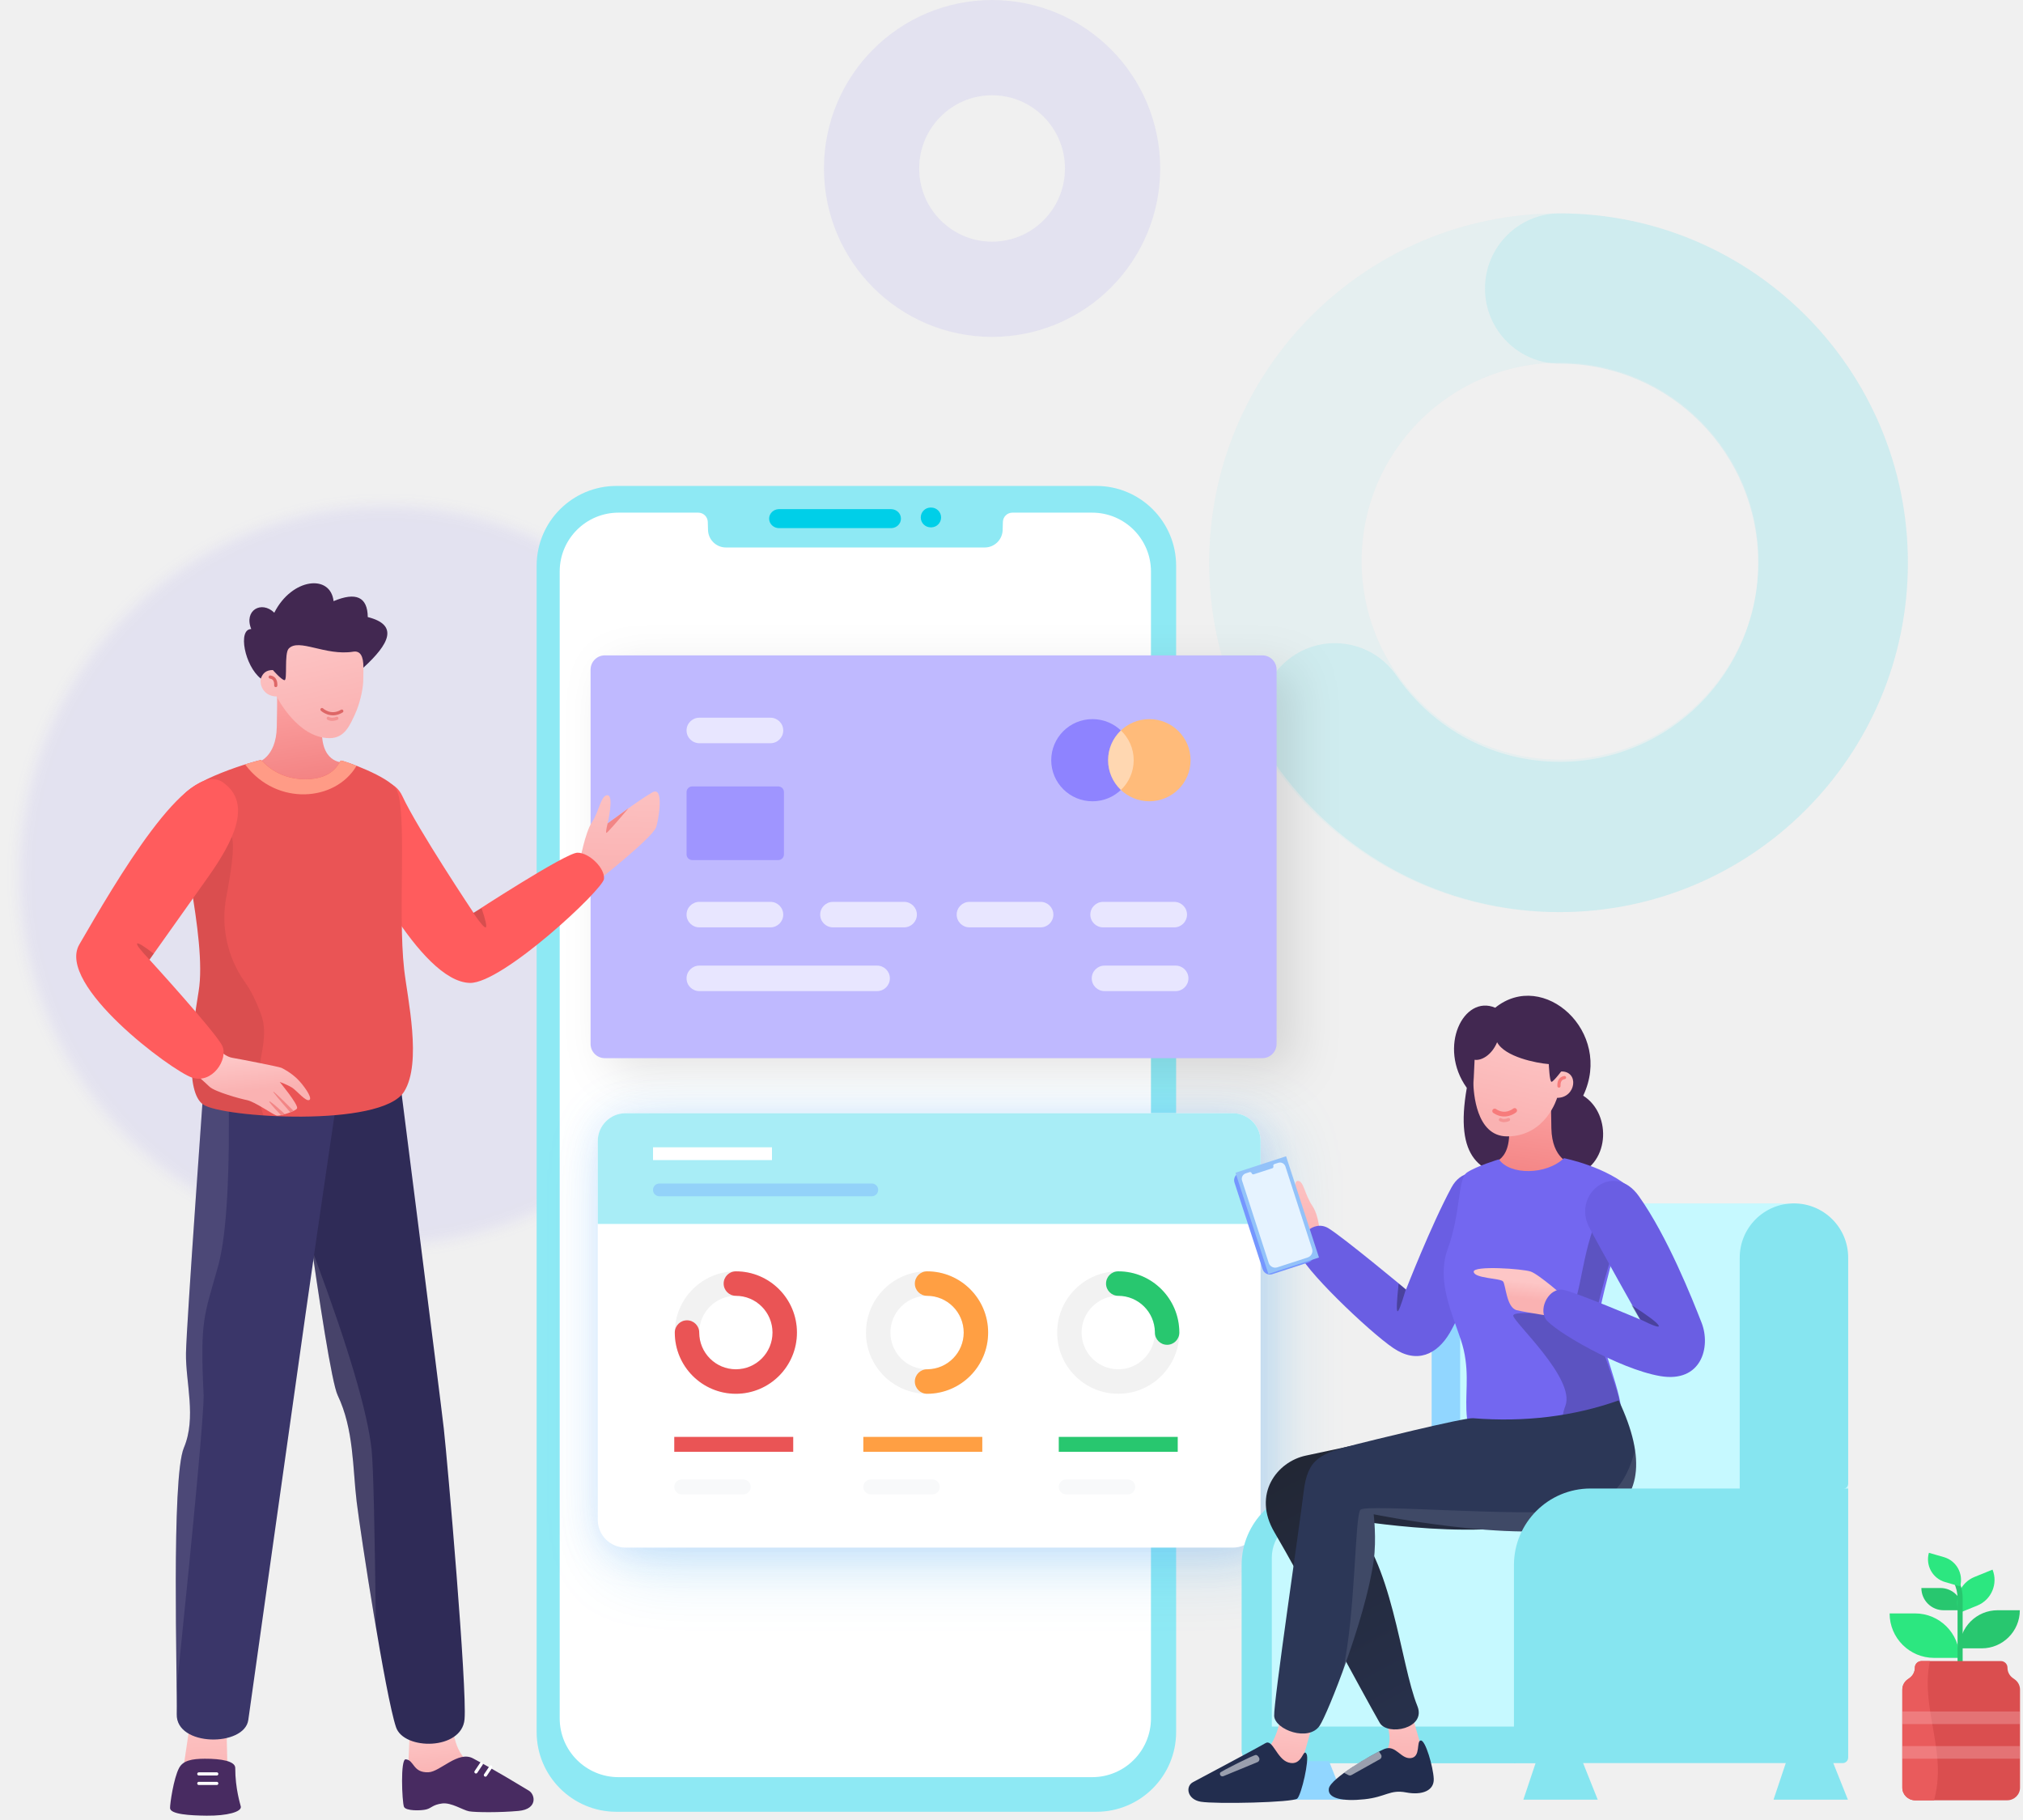
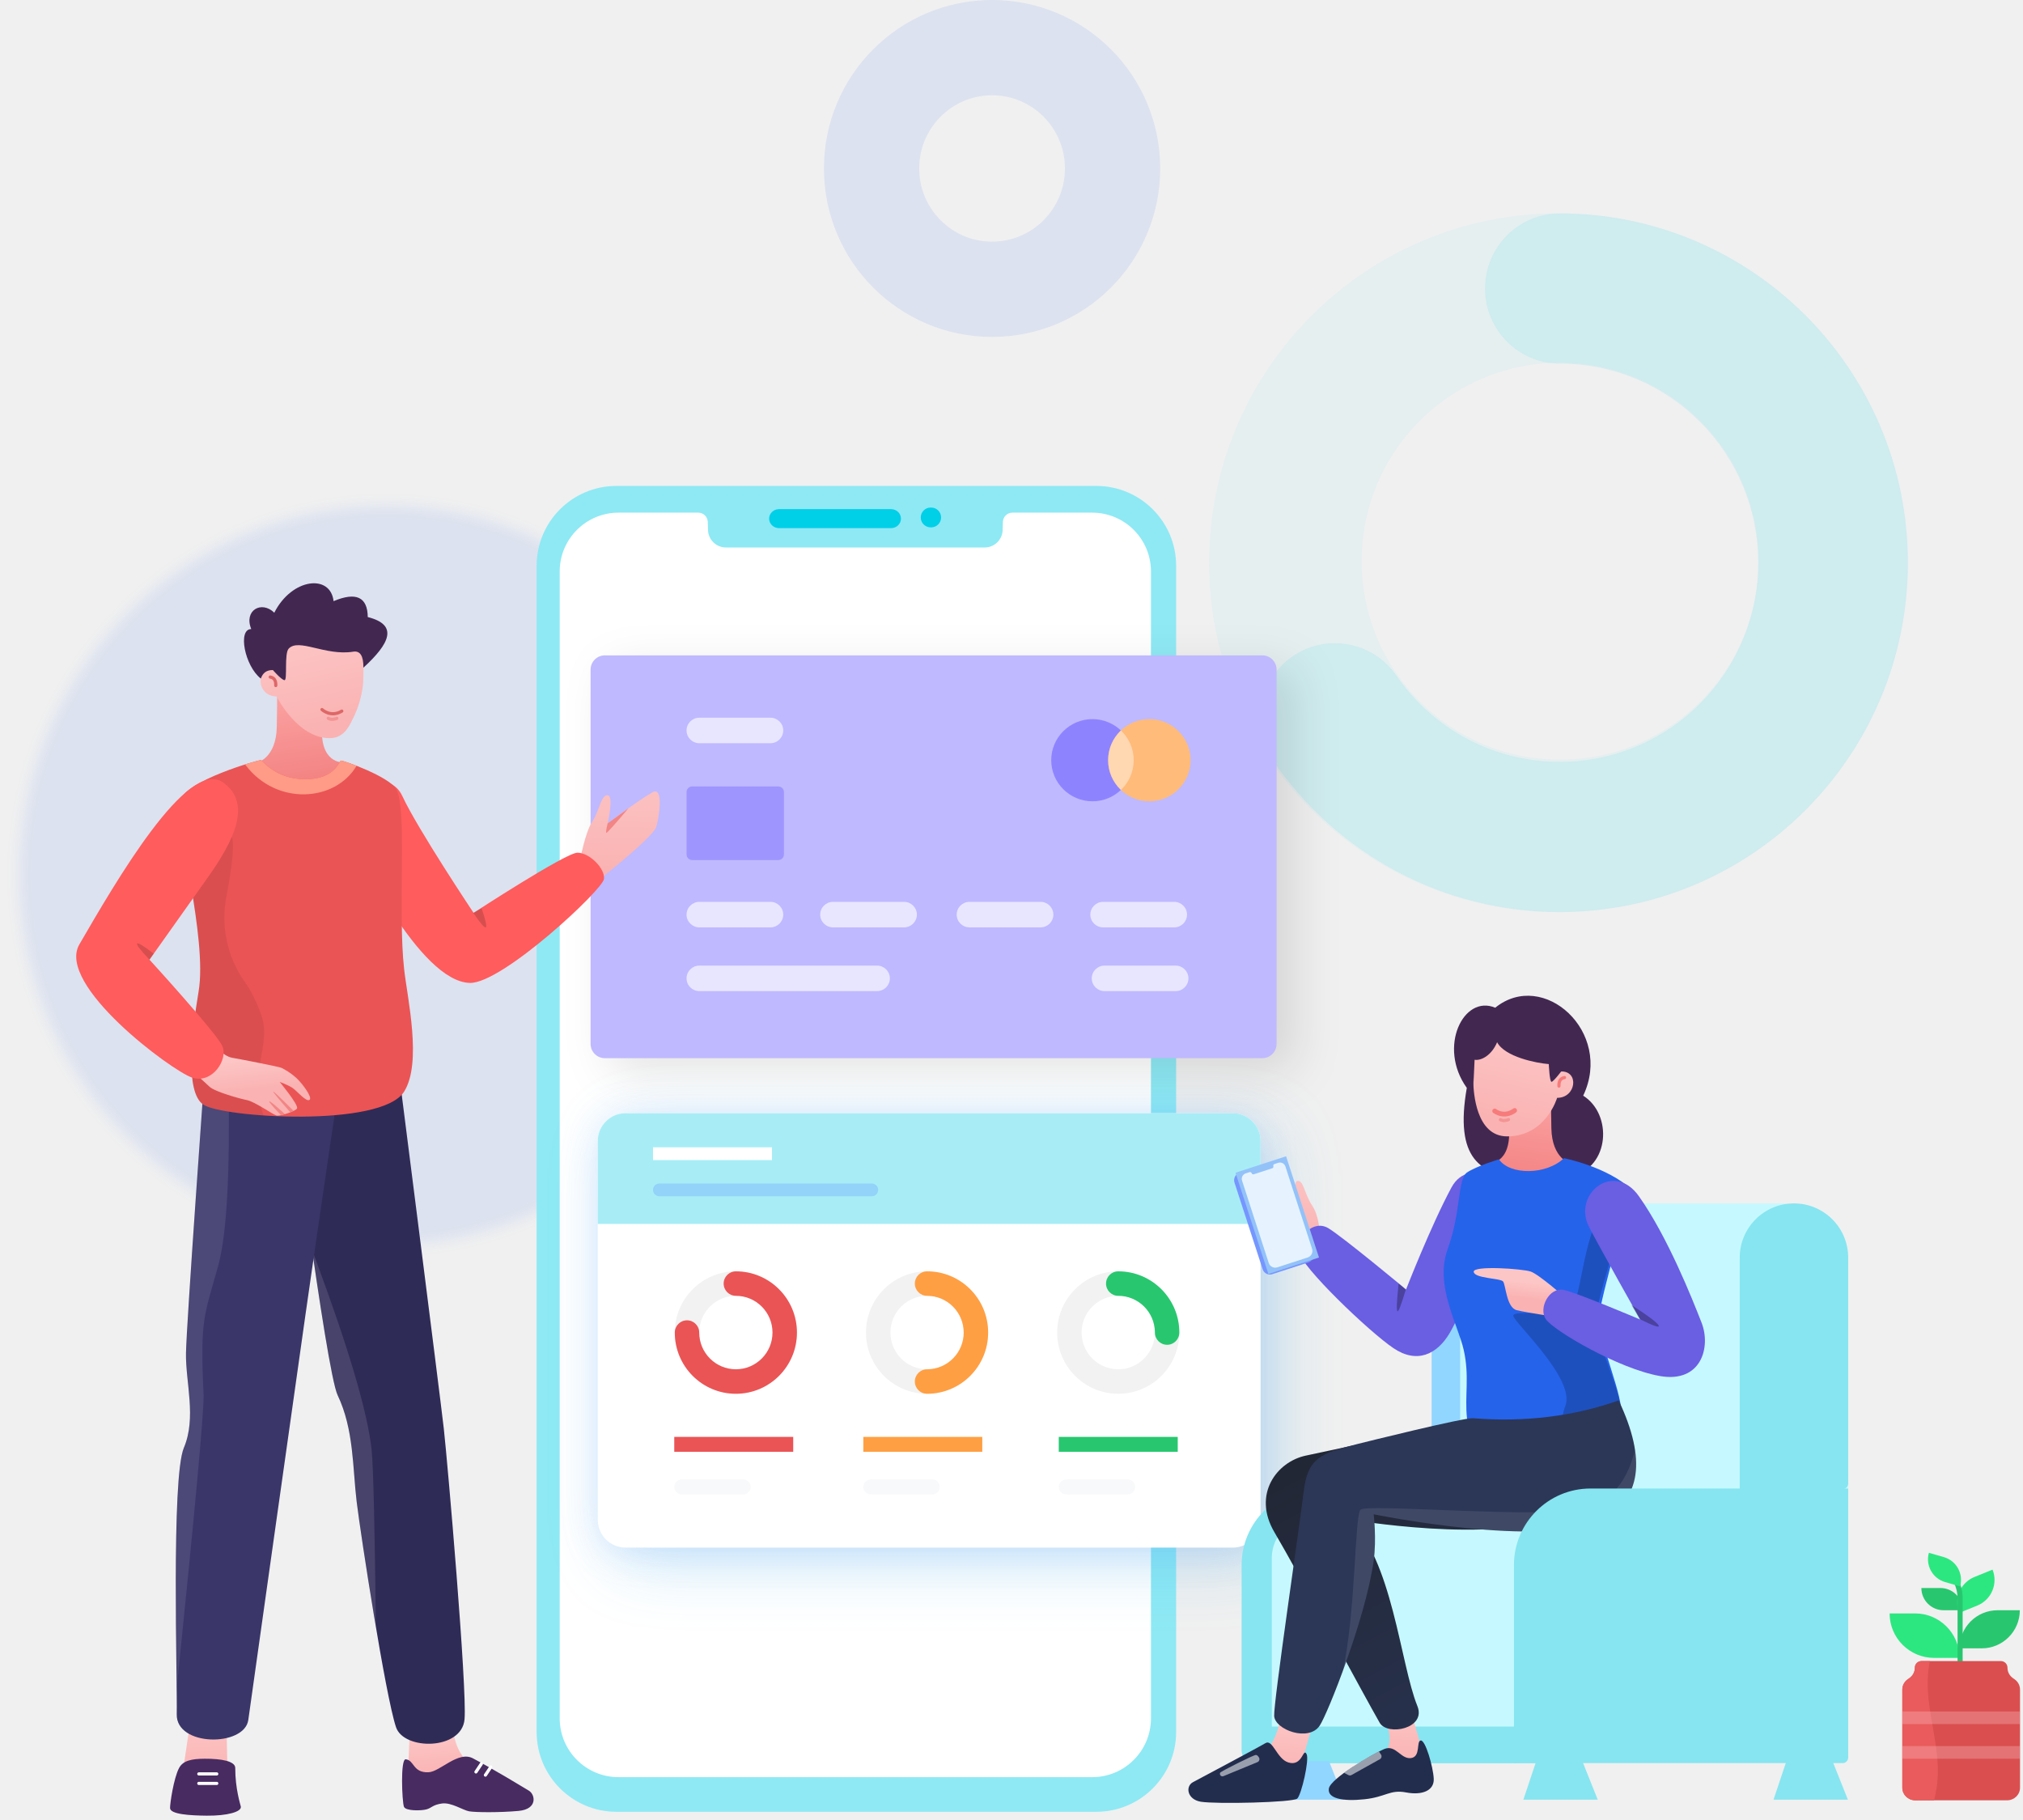
<svg xmlns="http://www.w3.org/2000/svg" xmlns:xlink="http://www.w3.org/1999/xlink" width="637px" height="573px" viewBox="0 0 637 573" version="1.1">
  <defs>
    <filter x="-2.6%" y="-2.6%" width="105.2%" height="105.2%" filterUnits="objectBoundingBox" id="filter-1">
      <feGaussianBlur stdDeviation="2" in="SourceGraphic" />
    </filter>
    <path d="M18.522,0 L43.63,0 C45.253,-7.42242666e-16 46.582,1.291 46.629,2.913 L46.703,5.483 C46.792,8.537 49.293,10.967 52.348,10.967 L133.831,10.967 C136.886,10.967 139.387,8.537 139.476,5.483 L139.55,2.913 C139.597,1.291 140.926,7.42242666e-16 142.549,0 L167.657,0 C177.886,-1.64974968e-14 186.179,8.293 186.179,18.522 L186.179,379.621 C186.179,389.85 177.886,398.143 167.657,398.143 L18.522,398.143 C8.293,398.143 4.01575893e-14,389.85 0,379.621 L0,18.522 C-1.25274242e-15,8.293 8.293,-1.67360005e-15 18.522,0 Z" id="path-2" />
    <path d="M8.757,0 L199.945,0 C204.781,-8.88398904e-16 208.702,3.921 208.702,8.757 L208.702,128.011 C208.702,132.847 204.781,136.768 199.945,136.768 L8.757,136.768 C3.921,136.768 4.14497961e-15,132.847 0,128.011 L0,8.757 C-5.92265936e-16,3.921 3.921,-2.66431478e-15 8.757,0 Z" id="path-4" />
    <filter x="-13.2%" y="-20.1%" width="131.1%" height="147.5%" filterUnits="objectBoundingBox" id="filter-6">
      <feOffset dx="5" dy="5" in="SourceAlpha" result="shadowOffsetOuter1" />
      <feGaussianBlur stdDeviation="10" in="shadowOffsetOuter1" result="shadowBlurOuter1" />
      <feColorMatrix values="0 0 0 0 0.076   0 0 0 0 0.583   0 0 0 0 0.879  0 0 0 0.229 0" type="matrix" in="shadowBlurOuter1" result="shadowMatrixOuter1" />
      <feOffset dx="0" dy="1" in="SourceAlpha" result="shadowOffsetOuter2" />
      <feGaussianBlur stdDeviation="5.5" in="shadowOffsetOuter2" result="shadowBlurOuter2" />
      <feColorMatrix values="0 0 0 0 0.504   0 0 0 0 0.7   0 0 0 0 1  0 0 0 0.234 0" type="matrix" in="shadowBlurOuter2" result="shadowMatrixOuter2" />
      <feMerge>
        <feMergeNode in="shadowMatrixOuter1" />
        <feMergeNode in="shadowMatrixOuter2" />
      </feMerge>
    </filter>
    <path d="M4.477,0 L211.527,0 C214,0 216.004,2.01 216.004,4.489 L216.004,122.332 C216.004,124.811 214,126.821 211.527,126.821 L4.477,126.821 C2.004,126.821 0,124.811 0,122.332 L0,4.489 C0,2.01 2.004,0 4.477,0 Z" id="path-7" />
    <filter x="-8.3%" y="-15.8%" width="122.2%" height="137.8%" filterUnits="objectBoundingBox" id="filter-8">
      <feOffset dx="6" dy="4" in="SourceAlpha" result="shadowOffsetOuter1" />
      <feGaussianBlur stdDeviation="7" in="shadowOffsetOuter1" result="shadowBlurOuter1" />
      <feColorMatrix values="0 0 0 0 0.019   0 0 0 0 0.019   0 0 0 0 0.019  0 0 0 0.11 0" type="matrix" in="shadowBlurOuter1" />
    </filter>
    <linearGradient x1="42.314%" y1="12.634%" x2="50%" y2="69.619%" id="linearGradient-9">
      <stop stop-color="#FDC6C6" offset="0%" />
      <stop stop-color="#FAB2B2" offset="100%" />
    </linearGradient>
    <linearGradient x1="46.204%" y1="-28.186%" x2="50%" y2="91.05%" id="linearGradient-10">
      <stop stop-color="#FDC6C6" offset="0%" />
      <stop stop-color="#FAB2B2" offset="100%" />
    </linearGradient>
    <linearGradient x1="44.814%" y1="-28.186%" x2="62.814%" y2="121.547%" id="linearGradient-11">
      <stop stop-color="#FFAFAF" offset="0%" />
      <stop stop-color="#F07777" offset="100%" />
    </linearGradient>
    <linearGradient x1="31.713%" y1="-6.917%" x2="55.144%" y2="91.235%" id="linearGradient-12">
      <stop stop-color="#FDC6C6" offset="0%" />
      <stop stop-color="#FAB2B2" offset="100%" />
    </linearGradient>
    <linearGradient x1="45.013%" y1="-28.186%" x2="50%" y2="91.05%" id="linearGradient-13">
      <stop stop-color="#FDC6C6" offset="0%" />
      <stop stop-color="#FAB2B2" offset="100%" />
    </linearGradient>
    <linearGradient x1="42.314%" y1="21.163%" x2="50%" y2="65.141%" id="linearGradient-14">
      <stop stop-color="#FDC6C6" offset="0%" />
      <stop stop-color="#FAB2B2" offset="100%" />
    </linearGradient>
    <linearGradient x1="45.136%" y1="-28.186%" x2="62.018%" y2="121.547%" id="linearGradient-15">
      <stop stop-color="#FFAFAF" offset="0%" />
      <stop stop-color="#F07777" offset="100%" />
    </linearGradient>
    <linearGradient x1="31.713%" y1="-6.206%" x2="55.144%" y2="90.72%" id="linearGradient-16">
      <stop stop-color="#FDC6C6" offset="0%" />
      <stop stop-color="#FAB2B2" offset="100%" />
    </linearGradient>
    <linearGradient x1="42.314%" y1="-3.86%" x2="50%" y2="78.278%" id="linearGradient-17">
      <stop stop-color="#FDC6C6" offset="0%" />
      <stop stop-color="#FAB2B2" offset="100%" />
    </linearGradient>
    <linearGradient x1="28.503%" y1="98.643%" x2="77.061%" y2="9.204%" id="linearGradient-18">
      <stop stop-color="#28324F" offset="0%" />
      <stop stop-color="#222735" offset="100%" />
    </linearGradient>
    <linearGradient x1="44.359%" y1="-28.186%" x2="50%" y2="91.05%" id="linearGradient-19">
      <stop stop-color="#FDC6C6" offset="0%" />
      <stop stop-color="#FAB2B2" offset="100%" />
    </linearGradient>
    <linearGradient x1="42.314%" y1="28.062%" x2="50%" y2="61.518%" id="linearGradient-20">
      <stop stop-color="#FDC6C6" offset="0%" />
      <stop stop-color="#FAB2B2" offset="100%" />
    </linearGradient>
    <linearGradient x1="42.314%" y1="8.536%" x2="50%" y2="71.77%" id="linearGradient-21">
      <stop stop-color="#FDC6C6" offset="0%" />
      <stop stop-color="#FAB2B2" offset="100%" />
    </linearGradient>
    <path d="M6.059,0 L31.005,0 C32.17,0 33.115,0.925 33.115,2.067 L33.115,2.126 C33.115,3.388 33.728,4.574 34.767,5.322 L35.413,5.788 C36.451,6.535 37.065,7.722 37.065,8.984 L37.065,39.872 C37.065,42.063 35.251,43.839 33.014,43.839 L4.051,43.839 C1.814,43.839 1.86636192e-13,42.063 1.86636192e-13,39.872 L1.86636192e-13,8.984 C1.86636192e-13,7.722 0.613,6.535 1.651,5.788 L2.298,5.322 C3.267,4.624 3.866,3.544 3.941,2.377 L3.95,2.067 C3.95,0.925 4.894,0 6.059,0 Z" id="path-22" />
  </defs>
  <g id="📝-Pages-New" stroke="none" stroke-width="1" fill="none" fill-rule="evenodd">
    <g id="Reset-Password" transform="translate(-139, -246)">
      <g id="Illustration" transform="translate(145, 261)">
        <g id="Shape">
-           <ellipse id="Oval" fill="#7367F0" opacity="0.1" filter="url(#filter-1)" cx="115.531" cy="260.607" rx="115.531" ry="116.393" />
+           <ellipse id="Oval" fill="#2563EB" opacity="0.1" filter="url(#filter-1)" cx="115.531" cy="260.607" rx="115.531" ry="116.393" />
          <path d="M484.75,52.185 C423.999,52.185 374.75,101.434 374.75,162.185 C374.75,222.937 423.999,272.185 484.75,272.185 C545.501,272.185 594.75,222.937 594.75,162.185 C594.75,101.434 545.501,52.185 484.75,52.185 Z M485.25,99.185 C519.768,99.185 547.75,127.167 547.75,161.685 C547.75,196.203 519.768,224.185 485.25,224.185 C450.732,224.185 422.75,196.203 422.75,161.685 C422.75,127.167 450.732,99.185 485.25,99.185 Z" id="Oval" fill="#00CFE8" fill-rule="nonzero" opacity="0.05" />
-           <ellipse id="Oval" stroke="#7367F0" stroke-width="30" opacity="0.1" cx="306.383" cy="38.041" rx="37.944" ry="38.041" />
+           <ellipse id="Oval" stroke="#2563EB" stroke-width="30" opacity="0.1" cx="306.383" cy="38.041" rx="37.944" ry="38.041" />
          <path d="M485.165,52.185 C545.687,52.185 594.75,101.434 594.75,162.185 C594.75,222.937 545.687,272.185 485.165,272.185 C448.704,272.185 415.237,254.153 394.923,224.605 C387.53,213.852 390.221,199.12 400.933,191.699 C411.538,184.353 426.029,186.927 433.491,197.412 L433.715,197.733 C445.321,214.614 464.362,224.873 485.165,224.873 C519.656,224.873 547.617,196.807 547.617,162.185 C547.617,127.91 520.213,100.059 486.198,99.505 L485.165,99.497 C472.15,99.497 461.598,88.906 461.598,75.841 C461.598,62.776 472.15,52.185 485.165,52.185 Z" id="Path" fill="#00CFE8" fill-rule="nonzero" opacity="0.1" />
        </g>
        <g id="Mobile-Banking-App" transform="translate(18, 138)">
          <g id="Phone3" transform="translate(144.9749, 0)">
            <path d="M25.137,0 L176.227,0 C190.109,-1.13278991e-14 201.364,11.254 201.364,25.137 L201.364,392.323 C201.364,406.206 190.109,417.46 176.227,417.46 L25.137,417.46 C11.254,417.46 -2.31133716e-14,406.206 -2.83662357e-14,392.323 L-2.83662357e-14,25.137 C-2.65136725e-14,11.254 11.254,6.10293932e-15 25.137,0 Z" id="Rectangle" fill="#8EE9F4" />
            <g id="Group-48" transform="translate(7.262298, 8.412419)">
              <mask id="mask-3" fill="white">
                <use xlink:href="#path-2" />
              </mask>
              <use id="Rectangle" fill="#FFFFFF" xlink:href="#path-2" />
              <ellipse id="Oval" fill-opacity="0.549" fill="#E97EFF" mask="url(#mask-3)" cx="70.585" cy="242.325" rx="15.969" ry="15.951" />
              <path d="M27.913,68.354 L159.667,68.354 C162.558,68.354 164.901,70.698 164.901,73.588 C164.901,76.479 162.558,78.822 159.667,78.822 L27.913,78.822 C25.023,78.822 22.679,76.479 22.679,73.588 C22.679,70.698 25.023,68.354 27.913,68.354 Z" id="Rectangle" fill-opacity="0.549" fill="#E97EFF" mask="url(#mask-3)" />
            </g>
            <path d="M111.597,7.308 C113.319,7.308 114.715,8.647 114.715,10.299 C114.715,11.914 113.38,13.231 111.711,13.288 L111.597,13.29 L76.329,13.29 C74.607,13.29 73.211,11.951 73.211,10.299 C73.211,8.684 74.546,7.368 76.215,7.31 L76.329,7.308 L111.597,7.308 Z" id="Path" fill="#00CFE8" fill-rule="nonzero" />
            <path d="M124.236,6.81 C125.958,6.81 127.355,8.205 127.355,9.925 C127.355,11.608 126.02,12.979 124.35,13.039 L124.236,13.041 L124.072,13.041 C122.35,13.041 120.953,11.646 120.953,9.925 C120.953,8.243 122.288,6.872 123.958,6.812 L124.072,6.81 L124.236,6.81 Z" id="Path" fill="#00CFE8" fill-rule="nonzero" />
          </g>
          <g id="BoardPieChart" transform="translate(164.2294, 197.5135)">
            <mask id="mask-5" fill="white">
              <use xlink:href="#path-4" />
            </mask>
            <g id="Rectangle">
              <use fill="black" fill-opacity="1" filter="url(#filter-6)" xlink:href="#path-4" />
              <use fill="#FFFFFF" fill-rule="evenodd" xlink:href="#path-4" />
            </g>
            <polygon id="Rectangle" fill="#A8EDF6" mask="url(#mask-5)" points="-4.682 -5.363 214.053 -5.363 214.053 34.862 -4.682 34.862" />
            <path d="M19.403,22.124 L86.286,22.124 C87.396,22.124 88.297,23.025 88.297,24.135 C88.297,25.246 87.396,26.147 86.286,26.147 L19.403,26.147 C18.292,26.147 17.392,25.246 17.392,24.135 C17.392,23.025 18.292,22.124 19.403,22.124 Z" id="Rectangle" fill="#6FA3FF" opacity="0.366" mask="url(#mask-5)" />
            <rect id="Rectangle" fill="#FFFFFF" mask="url(#mask-5)" x="17.392" y="10.727" width="37.459" height="4.023" />
            <rect id="Rectangle" fill="#EA5455" mask="url(#mask-5)" x="24.081" y="101.905" width="37.459" height="4.693" />
            <path d="M26.427,115.314 L45.815,115.314 C47.111,115.314 48.162,116.365 48.162,117.66 C48.162,118.956 47.111,120.007 45.815,120.007 L26.427,120.007 C25.132,120.007 24.081,118.956 24.081,117.66 C24.081,116.365 25.132,115.314 26.427,115.314 Z" id="Rectangle" fill="#F8F9FA" mask="url(#mask-5)" />
            <rect id="Rectangle" fill="#FF9F43" fill-rule="nonzero" mask="url(#mask-5)" x="83.615" y="101.905" width="37.459" height="4.693" />
            <path d="M85.961,115.314 L105.349,115.314 C106.645,115.314 107.695,116.365 107.695,117.66 C107.695,118.956 106.645,120.007 105.349,120.007 L85.961,120.007 C84.665,120.007 83.615,118.956 83.615,117.66 C83.615,116.365 84.665,115.314 85.961,115.314 Z" id="Rectangle" fill="#F8F9FA" mask="url(#mask-5)" />
            <rect id="Rectangle" fill="#28C76F" mask="url(#mask-5)" x="145.155" y="101.905" width="37.459" height="4.693" />
            <path d="M147.501,115.314 L166.889,115.314 C168.185,115.314 169.236,116.365 169.236,117.66 C169.236,118.956 168.185,120.007 166.889,120.007 L147.501,120.007 C146.205,120.007 145.155,118.956 145.155,117.66 C145.155,116.365 146.205,115.314 147.501,115.314 Z" id="Rectangle" fill="#F8F9FA" mask="url(#mask-5)" />
            <g id="Group-37" mask="url(#mask-5)">
              <g transform="translate(24.08098, 52.96396)" id="Group-5">
                <g transform="translate(0.167229, 0.167607)" />
              </g>
            </g>
            <g id="Group-3" mask="url(#mask-5)">
              <g transform="translate(144.6531, 49.77942)">
                <path d="M19.231,38.55 C29.853,38.55 38.463,29.92 38.463,19.275 C38.463,8.63 29.853,0 19.231,0 C8.61,0 0,8.63 0,19.275 C0,29.92 8.61,38.55 19.231,38.55 Z M19.231,30.84 C12.859,30.84 7.693,25.662 7.693,19.275 C7.693,12.888 12.859,7.71 19.231,7.71 C25.604,7.71 30.77,12.888 30.77,19.275 C30.77,25.662 25.604,30.84 19.231,30.84 Z" id="Oval" fill="#F2F2F2" />
                <path d="M38.463,19.275 C38.463,8.63 29.853,0 19.231,0 C17.107,0 15.385,1.726 15.385,3.855 C15.385,5.984 17.107,7.71 19.231,7.71 C25.532,7.71 30.653,12.771 30.768,19.058 L30.77,19.275 C30.77,21.404 32.492,23.13 34.616,23.13 C36.741,23.13 38.463,21.404 38.463,19.275 Z" id="Path" fill="#28C76F" />
              </g>
            </g>
            <g id="Group-4" mask="url(#mask-5)">
              <g transform="translate(84.45066, 49.77942)">
                <path d="M19.231,38.55 C29.853,38.55 38.463,29.92 38.463,19.275 C38.463,8.63 29.853,0 19.231,0 C8.61,0 0,8.63 0,19.275 C0,29.92 8.61,38.55 19.231,38.55 Z M19.231,30.84 C12.859,30.84 7.693,25.662 7.693,19.275 C7.693,12.888 12.859,7.71 19.231,7.71 C25.604,7.71 30.77,12.888 30.77,19.275 C30.77,25.662 25.604,30.84 19.231,30.84 Z" id="Oval" fill="#F2F2F2" fill-rule="evenodd" />
                <path d="M19.231,38.55 C29.853,38.55 38.463,29.92 38.463,19.275 C38.463,8.63 29.853,0 19.231,0 C17.107,0 15.385,1.726 15.385,3.855 C15.385,5.984 17.107,7.71 19.231,7.71 C25.604,7.71 30.77,12.888 30.77,19.275 C30.77,25.589 25.721,30.722 19.448,30.838 L19.231,30.84 C17.107,30.84 15.385,32.566 15.385,34.695 C15.385,36.824 17.107,38.55 19.231,38.55 Z" id="Path" fill="#FF9F43" fill-rule="nonzero" />
              </g>
            </g>
            <g id="Group-6" mask="url(#mask-5)">
              <g transform="translate(24.24821, 49.77942)">
                <path d="M19.231,38.55 C29.853,38.55 38.463,29.92 38.463,19.275 C38.463,8.63 29.853,0 19.231,0 C8.61,0 0,8.63 0,19.275 C0,29.92 8.61,38.55 19.231,38.55 Z M19.231,30.84 C12.859,30.84 7.693,25.662 7.693,19.275 C7.693,12.888 12.859,7.71 19.231,7.71 C25.604,7.71 30.77,12.888 30.77,19.275 C30.77,25.662 25.604,30.84 19.231,30.84 Z" id="Oval" fill="#F2F2F2" />
                <path d="M0,19.275 C0,29.92 8.61,38.55 19.231,38.55 C29.853,38.55 38.463,29.92 38.463,19.275 C38.463,8.63 29.853,0 19.231,0 C17.107,0 15.385,1.726 15.385,3.855 C15.385,5.984 17.107,7.71 19.231,7.71 C25.604,7.71 30.77,12.888 30.77,19.275 C30.77,25.662 25.604,30.84 19.231,30.84 C12.859,30.84 7.693,25.662 7.693,19.275 C7.693,17.146 5.971,15.42 3.846,15.42 C1.722,15.42 0,17.146 0,19.275 Z" id="Path" fill="#EA5455" />
              </g>
            </g>
          </g>
          <g id="VisaCard2" transform="translate(161.9642, 53.35135)">
            <g id="Rectangle">
              <use fill="black" fill-opacity="1" filter="url(#filter-8)" xlink:href="#path-7" />
              <use fill="#BFB9FF" fill-rule="evenodd" xlink:href="#path-7" />
            </g>
            <g id="Group-46" transform="translate(30.2182, 18.95627)">
              <g id="Group-45" transform="translate(0, 1.115074)">
                <g id="Group-43" transform="translate(114.8291, 0)">
                  <ellipse id="Oval" fill="#8E83FF" cx="12.983" cy="12.935" rx="12.983" ry="12.935" />
                  <ellipse id="Oval-Copy-10" fill="#FFBB7A" cx="30.89" cy="12.935" rx="12.983" ry="12.935" />
                  <path d="M21.819,3.681 L21.938,3.57 C24.419,5.926 25.965,9.25 25.965,12.935 C25.965,16.619 24.419,19.944 21.938,22.3 C19.454,19.945 17.907,16.62 17.907,12.935 C17.907,9.308 19.405,6.03 21.819,3.681 L21.938,3.57 L21.819,3.681 Z" id="Path" fill-opacity="0.416" fill="#FFFFFF" />
                </g>
                <path d="M1.791,21.186 L28.875,21.186 C29.864,21.186 30.666,21.985 30.666,22.971 L30.666,42.596 C30.666,43.581 29.864,44.38 28.875,44.38 L1.791,44.38 C0.802,44.38 4.97021279e-14,43.581 4.97021279e-14,42.596 L4.97021279e-14,22.971 C4.97021279e-14,21.985 0.802,21.186 1.791,21.186 Z" id="Rectangle" fill="#9F95FF" />
              </g>
              <g id="Group-44" transform="translate(0, 0.669045)" fill="#FFFFFF" fill-opacity="0.647">
                <path d="M4.029,57.984 L26.413,57.984 C28.638,57.984 30.442,59.781 30.442,61.998 C30.442,64.215 28.638,66.012 26.413,66.012 L4.029,66.012 C1.804,66.012 -1.03380426e-13,64.215 -1.03380426e-13,61.998 C-1.03380426e-13,59.781 1.804,57.984 4.029,57.984 Z" id="Rectangle" />
                <path d="M4.029,78.055 L59.989,78.055 C62.214,78.055 64.018,79.852 64.018,82.069 C64.018,84.286 62.214,86.084 59.989,86.084 L4.029,86.084 C1.804,86.084 -9.94042559e-14,84.286 -9.94042559e-14,82.069 C-9.94042559e-14,79.852 1.804,78.055 4.029,78.055 Z" id="Rectangle" />
                <path d="M131.617,78.055 L154.001,78.055 C156.226,78.055 158.03,79.852 158.03,82.069 C158.03,84.286 156.226,86.084 154.001,86.084 L131.617,86.084 C129.392,86.084 127.588,84.286 127.588,82.069 C127.588,79.852 129.392,78.055 131.617,78.055 Z" id="Rectangle" />
                <path d="M4.029,0 L26.413,0 C28.638,0 30.442,1.797 30.442,4.014 C30.442,6.231 28.638,8.029 26.413,8.029 L4.029,8.029 C1.804,8.029 0,6.231 0,4.014 C0,1.797 1.804,0 4.029,0 Z" id="Rectangle" />
                <path d="M46.111,57.984 L68.495,57.984 C70.72,57.984 72.524,59.781 72.524,61.998 C72.524,64.215 70.72,66.012 68.495,66.012 L46.111,66.012 C43.886,66.012 42.082,64.215 42.082,61.998 C42.082,59.781 43.886,57.984 46.111,57.984 Z" id="Rectangle-Copy-38" />
                <path d="M89.088,57.984 L111.472,57.984 C113.697,57.984 115.501,59.781 115.501,61.998 C115.501,64.215 113.697,66.012 111.472,66.012 L89.088,66.012 C86.863,66.012 85.059,64.215 85.059,61.998 C85.059,59.781 86.863,57.984 89.088,57.984 Z" id="Rectangle-Copy-39" />
                <path d="M131.169,57.984 L153.553,57.984 C155.778,57.984 157.582,59.781 157.582,61.998 C157.582,64.215 155.778,66.012 153.553,66.012 L131.169,66.012 C128.944,66.012 127.14,64.215 127.14,61.998 C127.14,59.781 128.944,57.984 131.169,57.984 Z" id="Rectangle-Copy-40" />
              </g>
            </g>
          </g>
          <g id="Men1.1" transform="translate(0, 30.64865)">
            <g id="LLeg" transform="translate(66.42274, 149.2404)">
              <path d="M52.059,209.111 C52.059,209.111 51.905,218.968 57.959,222.469 C64.011,225.97 73.389,232.476 73.389,232.476 L37.714,233.685 L38.731,209.022 L52.059,209.111 Z" id="Path" fill="url(#linearGradient-9)" />
              <path d="M37.338,221.046 C40.097,221.331 39.494,225.321 44.5,225.127 C48.147,224.985 53.835,218.259 58.514,220.75 C65.656,224.553 74.03,229.681 76.084,230.902 C78.137,232.123 78.948,236.729 72.881,237.294 C67.078,237.835 59.246,237.775 57.284,237.417 C55.322,237.06 51.682,234.557 48.754,234.957 C45.826,235.358 45.493,236.367 43.857,236.814 C42.22,237.261 37.281,237.358 36.769,235.979 C36.181,234.397 35.592,220.867 37.338,221.046 Z" id="Path" fill="#482B61" />
              <path d="M34.573,-1.98621069e-14 C34.573,-1.98621069e-14 48.182,106.815 49.32,116.917 C50.457,127.019 56.705,198.882 55.85,208.467 C54.979,218.229 36.717,218.282 34.267,210.917 C30.914,200.835 23.162,150.452 21.88,139.93 C20.598,129.409 21.048,117.194 15.896,106.42 C12.207,98.707 -3.4583696e-14,2.739 -3.4583696e-14,2.739 L34.573,-1.98621069e-14 Z" id="Path" fill="#2F2B57" />
              <path d="M26.574,123.435 L26.623,123.915 C27.142,129.495 27.578,147.976 27.929,179.36 L27.146,174.673 C24.689,159.809 22.508,145.085 21.88,139.93 C20.625,129.628 21.03,117.702 16.211,107.095 L15.896,106.42 C14.272,103.026 10.999,82.537 7.842,60.658 L8.834,63.312 C19.372,91.653 25.286,111.695 26.574,123.435 Z" id="Path" fill-opacity="0.192" fill="#FFFFFF" opacity="0.591" />
              <line x1="61.152" y1="222.465" x2="59.445" y2="225.018" id="Path-10" stroke="#FFFFFF" stroke-linecap="round" />
              <line x1="64.132" y1="223.463" x2="62.425" y2="226.017" id="Path-10" stroke="#FFFFFF" stroke-linecap="round" />
            </g>
            <g id="RLeg" transform="translate(29.16793, 151.8545)">
              <polygon id="Path" fill="url(#linearGradient-10)" points="6.418 208.758 3.226 230.314 18.657 230.236 18.152 208.357" />
              <path d="M0.382,233.802 C0.331,232.544 1.502,224.387 3.226,221.157 C4.476,218.814 7.249,218.265 11.306,218.249 C16.539,218.229 20.913,219.02 20.907,221.157 C20.888,227.696 22.546,232.725 22.658,233.299 C22.985,234.985 18.305,236.243 11.912,236.179 C6.679,236.127 0.463,235.763 0.382,233.802 Z" id="Path" fill="#482B61" />
              <path d="M54.336,0.893 C54.336,0.893 47.26,48.566 42.978,78.73 C38.769,108.37 26.305,196.782 25.018,206.037 C23.835,214.533 2.254,214.533 2.481,204.243 C2.708,193.953 0.71,129.832 4.728,120.338 C8.747,110.844 5.248,99.795 5.394,90.573 C5.541,81.35 11.32,1.509 11.32,1.509 L54.336,0.893 Z" id="Path" fill="#3A3669" />
              <path d="M15.629,62.713 L15.291,63.94 C11.194,78.66 9.78,79.986 10.941,103.464 L10.953,103.941 C10.994,109.848 8.185,140.414 2.526,195.639 L2.5,192.206 C2.302,169.677 1.472,128.942 4.626,120.593 L4.728,120.338 C8.747,110.844 5.248,99.795 5.394,90.573 C5.541,81.35 11.32,1.509 11.32,1.509 L18.702,1.403 L18.778,5.06 C19.309,33.622 18.259,52.84 15.629,62.713 L15.629,62.713 Z" id="Path" fill-opacity="0.192" fill="#FFFFFF" opacity="0.462" />
              <line x1="9.436" y1="223.03" x2="15.085" y2="223.03" id="Path-9" stroke="#FFFFFF" stroke-linecap="round" />
              <line x1="9.436" y1="226.025" x2="15.085" y2="226.025" id="Path-9" stroke="#FFFFFF" stroke-linecap="round" />
            </g>
            <g id="Head" transform="translate(52.24105, 0)">
              <path d="M4.794,56.429 C4.794,56.429 10.705,55.035 10.91,45.3 C11.115,35.565 10.971,32.243 10.971,32.243 L24.985,32.006 C24.985,32.006 25.127,42.855 25.129,46.78 C25.134,57.319 32.441,56.429 32.441,56.429 C32.441,56.429 30.922,64.975 19.124,65.642 C9.913,66.163 4.794,56.429 4.794,56.429 Z" id="Path" fill="url(#linearGradient-11)" />
              <g id="Head1" transform="translate(0.582624, 0)">
                <path d="M9.102,27.322 C3.294,27.096 4.241,35.642 10.275,35.63 C10.275,35.63 16.759,48.735 26.94,48.769 C31.844,48.785 33.445,44.395 34.915,41.313 C36.385,38.231 37.464,33.621 37.554,30.798 C37.65,27.789 37.662,17.901 37.662,17.901 L8.876,17.888 L9.102,27.322 Z" id="Path" fill="url(#linearGradient-12)" />
                <path d="M26.53,42.666 C27.446,43.052 28.464,42.826 29.223,42.382" id="Path" stroke="#F49494" stroke-linecap="round" transform="translate(27.87652, 42.62291) rotate(6) translate(-27.87652, -42.62291) " />
                <path d="M9.682,32.344 C10.049,31.021 9.888,29.867 8.582,29.341" id="Path-8" stroke="#DE6767" stroke-linecap="round" transform="translate(9.217431, 30.84216) rotate(-13) translate(-9.217431, -30.84216) " />
                <path d="M9.102,27.322 C9.102,27.322 11.773,30.42 12.76,30.506 C13.749,30.591 12.623,22.12 14.078,20.577 C17.274,17.186 25.626,22.948 34.408,21.541 C36.578,21.193 37.643,22.873 37.604,26.579 C45.814,19.055 48.791,13.119 38.98,10.64 C38.901,4.271 35.256,2.673 28.208,5.627 C27.266,-2.976 15.088,-1.677 9.544,9.267 C5.532,5.344 -0.108,8.511 2.286,14.415 C-2.035,14.415 0.217,26.024 5.308,30.011 C5.916,28.269 7.026,27.322 9.102,27.322 Z" id="Path" fill="#422851" />
                <path d="M24.764,38.962 C24.764,38.962 26.759,42.204 30.664,41.045" id="Path" stroke="#DE6767" stroke-linecap="round" transform="translate(27.71392, 40.12866) rotate(-15) translate(-27.71392, -40.12866) " />
              </g>
            </g>
            <g id="LArm" transform="translate(85.16583, 62.32707)">
              <g id="Group-3" transform="translate(85.96644, 17.48897) rotate(4) translate(-85.96644, -17.48897) translate(73.96644, 2.488965)">
                <path d="M-7.94013428e-14,23.728 C-7.94013428e-14,23.728 1.014,14.395 2.982,11.012 C4.949,7.628 5.209,2.157 7.293,2.211 C9.377,2.267 7.91,11.075 7.91,11.075 C7.91,11.075 17.056,3.159 21.261,0.357 C25.097,-2.198 23.728,9.73 23.209,11.275 C21.972,14.952 5.706,29.64 5.706,29.64 C5.706,29.64 0.433,24.522 -7.94013428e-14,23.728 Z" id="Path" fill="url(#linearGradient-13)" />
                <path d="M7.91,11.075 C7.573,13.084 7.523,14.081 7.76,14.064 C7.997,14.047 10.12,11.31 14.127,5.851 L7.91,11.075 Z" id="Path" fill="#F28585" />
              </g>
              <path d="M17.528,4.679 C22.259,14.939 39.955,41.45 39.955,41.45 C39.955,41.45 68.953,22.544 72.643,22.506 C76.333,22.467 81.343,27.363 81.028,30.741 C80.713,34.12 48.963,63.757 38.78,63.507 C22.947,63.119 3.092,21.946 1.053,16.443 C-4.407,1.703 12.913,-5.329 17.528,4.679 Z" id="Path" fill="#FF5C5D" />
              <path d="M39.85,41.431 C42.082,44.701 43.398,46.229 43.798,46.014 C44.198,45.8 43.759,43.801 42.482,40.018 L39.85,41.431 Z" id="Path-5" fill-opacity="0.16" fill="#000000" />
            </g>
            <g id="Body" transform="translate(32.50797, 55.66771)">
              <path d="M0.149,12.98 C-1.337,20.104 8.838,56.008 6.039,72.805 C3.825,86.09 1.711,104.381 7.449,108.443 C13.291,112.577 63.579,115.86 70.747,104.381 C76.434,95.275 71.778,75.079 70.747,65.867 C68.69,47.488 71.796,15.726 68.307,9.23 C66.142,5.2 51.384,0.003 50.83,0.164 C50.276,0.325 48.972,6.035 39.641,6.035 C30.309,6.035 26.189,0.164 25.687,0.003 C25.186,-0.158 1.494,6.535 0.149,12.98 Z" id="Path" fill="#EA5455" />
              <path d="M25.664,3.40471175e-05 L25.687,0.003 C26.189,0.164 30.309,6.035 39.641,6.035 C48.972,6.035 50.276,0.325 50.83,0.164 C51.03,0.106 53.08,0.746 55.721,1.777 L55.709,1.898 C49.039,13.098 30.696,14.479 20.892,1.665 L20.669,1.368 L21.764,1.029 C23.766,0.42 25.199,0.054 25.589,0.006 L25.664,3.40471175e-05 Z" id="Path" fill="#FF9B86" />
              <path d="M0.181,17.928 L1.003,18.042 C9.725,19.29 14.841,21.264 16.349,23.964 C17.339,25.736 16.879,31.728 14.968,41.941 L14.766,43.012 C12.994,52.27 15.02,61.846 20.369,69.572 L20.67,69.999 C22.479,72.53 24.147,75.863 25.673,79.997 C29.214,89.587 21.682,97.667 26.452,111.933 L25.478,111.862 C16.612,111.183 9.441,109.852 7.449,108.443 C1.711,104.381 3.825,86.09 6.039,72.805 C8.42,58.513 1.409,30.387 0.181,17.928 Z" id="Path" fill-opacity="0.067" fill="#000000" />
            </g>
            <g id="Rarm" transform="translate(0, 61.67254)">
              <g id="Group-2" transform="translate(36.33261, 83.2852)">
                <path d="M6.548,0 C6.548,0 9.896,3.949 12.753,4.441 C15.61,4.932 27.568,7.271 28.298,7.617 C28.988,7.945 31.347,9.187 33.364,11.179 C35.112,12.906 38.136,16.999 37.122,17.704 C36.038,18.457 33.112,14.765 31.644,13.853 C30.105,12.895 27.739,12.047 27.739,12.047 C27.739,12.047 33.591,19.107 33.219,20.34 C32.947,21.24 27.971,22.777 26.907,22.662 C25.843,22.547 19.98,18.254 17.345,17.754 C15.517,17.408 7.333,15.191 5.607,13.527 C3.882,11.862 -3.9524224e-14,8.483 -3.9524224e-14,8.483 L6.548,0 Z" id="Path" fill="url(#linearGradient-14)" />
                <path d="M32.091,21.158 C28.008,17.045 25.882,15.023 25.712,15.093 C25.541,15.163 27.32,17.328 31.048,21.588 L32.091,21.158 Z" id="Path" fill="#F28585" />
                <path d="M29.362,22.172 C26.303,19.37 24.674,18.036 24.474,18.171 C24.274,18.306 25.499,19.754 28.149,22.514 L29.362,22.172 Z" id="Path" fill="#F28585" />
              </g>
              <path d="M46.209,1.023 C55.664,7.677 49.347,19.771 41.503,30.865 C34.175,41.227 23.068,56.837 23.068,56.837 C23.068,56.837 43.953,79.713 45.97,83.945 C47.987,88.178 42.836,96.127 36.431,93.956 C30.026,91.785 -6.422,64.786 0.99,52.027 C12.311,32.538 35.04,-6.836 46.209,1.023 Z" id="Path" fill="#FF5C5D" />
              <path d="M23.068,56.837 C20.211,53.814 18.916,52.128 19.183,51.778 C19.45,51.428 21.193,52.489 24.413,54.959 L23.068,56.837 Z" id="Path-6" fill-opacity="0.16" fill="#000000" />
            </g>
          </g>
          <g id="Group-7" transform="translate(348.8459, 160.0541)">
            <path d="M42.222,155.619 L123.353,155.619 L123.353,155.619 L123.353,238.078 C123.353,240.287 121.562,242.078 119.353,242.078 L22.111,242.078 C19.901,242.078 18.111,240.287 18.111,238.078 L18.111,179.73 C18.111,166.414 28.906,155.619 42.222,155.619 Z" id="Rectangle" fill="#86E5F0" />
            <polygon id="Rectangle" fill="#86E5F0" points="27.619 225.012 104.398 225.012 104.398 242.078 27.619 242.078" />
            <polygon id="Path" fill="#86E5F0" points="125.399 241.46 130.243 253.59 106.829 253.59 110.886 241.46" />
            <polygon id="Path" fill="#91D6FF" points="45.628 241.46 50.472 253.59 27.058 253.59 31.116 241.46" />
            <polygon id="Path" fill="#86E5F0" points="204.173 241.46 209.016 253.59 185.603 253.59 189.66 241.46" />
            <path d="M101.538,66.333 L123.95,65.847 L123.95,65.847 L123.95,163.774 L77.95,163.774 L77.95,90.438 C77.95,77.326 88.429,66.617 101.538,66.333 Z" id="Rectangle" fill="#91D6FF" />
            <path d="M111.035,65.847 L187.266,65.847 C199.328,65.847 209.106,75.625 209.106,87.687 L209.106,164.022 C209.106,164.987 208.324,165.77 207.359,165.77 L86.924,165.77 L86.924,165.77 L86.924,89.958 C86.924,76.642 97.719,65.847 111.035,65.847 Z" id="Rectangle" fill="#C6F9FF" />
            <path d="M192.033,65.847 C201.462,65.847 209.106,73.491 209.106,82.92 L209.106,154.046 C209.106,155.011 208.324,155.793 207.359,155.793 L174.959,155.793 L174.959,155.793 L174.959,82.92 C174.959,73.491 182.603,65.847 192.033,65.847 Z" id="Rectangle" fill="#86E5F0" />
            <path d="M40.219,164.82 L118.499,164.82 L118.499,164.82 L118.499,230.574 L27.619,230.574 L27.619,177.42 C27.619,170.461 33.26,164.82 40.219,164.82 Z" id="Rectangle" fill="#C6F9FF" />
            <g id="Wom1.4" transform="translate(82.66293, 127.5) scale(-1, 1) translate(-82.66293, -127.5) translate(0.662928, 0)">
              <g id="Head" transform="translate(32.71943, 0.465078)">
                <path d="M10.006,56.875 C-2.193,54.033 -2.996,37.281 6.278,31.47 C-3.286,11.41 18.831,-8.507 33.981,3.776 C43.913,-0.478 52.167,16.121 42.925,29.013 C46.8,51.148 38.914,56.869 24.697,57.112 L10.006,56.875 Z" id="Path" fill="#422851" />
                <path d="M10.157,52.874 C10.157,52.874 16.091,51.48 16.297,41.752 C16.503,32.024 16.358,28.704 16.358,28.704 L29.429,28.468 C29.429,28.468 29.571,39.309 29.573,43.231 C29.579,53.764 36.914,52.874 36.914,52.874 C36.914,52.874 35.389,61.415 23.546,62.081 C14.299,62.602 10.157,52.874 10.157,52.874 Z" id="Path" fill="url(#linearGradient-15)" />
                <path d="M13.312,23.846 C7.481,23.62 8.432,32.16 14.489,32.149 C14.489,32.149 18.007,44.281 30.221,44.281 C40.14,44.281 40.786,30.141 40.876,27.32 C40.972,24.312 40.985,14.431 40.985,14.431 L13.085,14.418 L13.312,23.846 Z" id="Path" fill="url(#linearGradient-16)" />
                <path d="M28.082,35.158 C28.082,35.158 30.088,38.401 34.005,37.248" id="Path" stroke="#F77B7B" stroke-width="1.5" stroke-linecap="round" transform="translate(31.04382, 36.32699) rotate(-18) translate(-31.04382, -36.32699) " />
                <path d="M29.782,39.029 C30.701,39.415 31.573,39.415 32.336,38.972" id="Path" stroke="#F49494" stroke-linecap="round" transform="translate(31.05888, 39.14183) rotate(2) translate(-31.05888, -39.14183) " />
                <path d="M13.58,28.582 C13.947,27.261 13.785,26.107 12.473,25.58" id="Path-8" stroke="#F77B7B" stroke-linecap="round" transform="translate(13.11181, 27.08122) rotate(-13) translate(-13.11181, -27.08122) " />
                <path d="M12.389,22.791 C12.389,22.791 15.585,27.081 16.232,27.104 C16.88,27.127 17.106,21.524 17.106,21.524 C21.027,21.224 30.948,19.247 33.381,14.642 C35.081,18.705 38.333,20.51 40.469,20.164 L40.874,28.796 L41.871,11.441 L11.607,11.441 L12.389,22.791 Z" id="Path" fill="#422851" />
              </g>
              <g id="LLeg" transform="translate(36.89403, 131.6934)">
                <path d="M65.702,93.198 C65.702,93.198 60.471,103.769 64.759,107.1 C69.054,110.431 80.398,116.675 80.398,116.675 L50.344,114.785 L57.025,91.731 L65.702,93.198 Z" id="Path" fill="url(#linearGradient-17)" />
                <path d="M53.251,103.258 C54.734,103.431 53.151,108.427 56.362,108.807 C59.567,109.187 61.124,104.453 64.761,105.954 C68.398,107.454 81.662,115.213 82.184,118.384 C82.713,121.555 77.771,122.489 70.994,121.772 C64.217,121.056 62.967,118.644 57.88,119.616 C52.799,120.587 48.992,119.039 49.16,115.324 C49.327,111.609 51.768,103.085 53.251,103.258 Z" id="Path" fill="#222D4E" />
                <path d="M66.42,106.723 L65.76,107.714 C65.453,108.174 65.578,108.794 66.037,109.101 C66.059,109.115 66.081,109.129 66.104,109.142 L75.07,114.148 C75.361,114.31 75.713,114.317 76.01,114.166 L77.402,113.46 L77.402,113.46 C75.216,111.876 73.429,110.685 71.453,109.517 C69.937,108.62 68.258,107.695 66.42,106.723 Z" id="Path-14" fill-opacity="0.541" fill="#FFFFFF" />
                <path d="M20.43,0.032 C29.528,0.438 80.168,11.644 89.368,13.548 C98.569,15.452 106.347,25.754 99.331,37.684 C91.452,51.075 71.12,89.106 66.184,97.679 C63.741,101.923 51.415,99.543 54.31,92.421 C59.708,79.144 62.214,45.792 75.975,33.631 C75.975,33.631 29.698,41.689 9.708,32.458 C-4.82,25.748 -1.533,-0.951 20.43,0.032 Z" id="Path" fill="url(#linearGradient-18)" />
              </g>
              <g id="LArm" transform="translate(64.33522, 56.18919)">
                <path d="M57.456,21.704 C57.456,21.704 57.353,14.297 59.942,10.426 C62.532,6.555 62.635,2.443 64.595,2.577 C66.555,2.712 64.614,12.269 64.614,12.269 C64.614,12.269 67.101,11.319 68.887,10.116 C70.674,8.914 76.09,2.987 77.356,4.037 C79.503,5.827 76.046,15.922 74.163,17.94 C72.274,19.959 61.954,26.598 61.954,26.598 L57.456,21.704 Z" id="Path" fill="url(#linearGradient-19)" />
                <path d="M1.542,17.265 C5.775,27.087 13.524,45.13 16.719,50.514 C20.723,57.255 27.036,60.225 34.428,55.223 C42.196,49.968 63.583,29.468 64.21,24.825 C64.832,20.181 59.597,14.61 54.86,17.494 C50.124,20.379 30.442,36.767 30.442,36.767 C30.442,36.767 22.499,16.394 16.109,4.593 C10.576,-5.617 -4.9,2.333 1.542,17.265 Z" id="Path" fill="#6A5EE3" />
                <path d="M30.524,36.777 C31.947,41.604 32.824,43.877 33.156,43.598 C33.489,43.318 33.362,40.414 32.775,34.885 L30.524,36.777 Z" id="Path" fill-opacity="0.303" fill="#000000" />
              </g>
              <g id="PhoneMini4" transform="translate(135.9883, 69.68886) scale(-1, 1) rotate(-18) translate(-135.9883, -69.68886) translate(126.4883, 52.18886)">
                <g id="Group-3" transform="translate(-0, -0)">
                  <path d="M2.933,1.239 L14.885,1.239 C16.21,1.239 17.285,2.313 17.285,3.639 L17.285,32.361 C17.285,33.686 16.21,34.761 14.885,34.761 L2.933,34.761 C1.608,34.761 0.533,33.686 0.533,32.361 L0.533,3.639 C0.533,2.313 1.608,1.239 2.933,1.239 Z" id="Rectangle" fill="#7596FF" fill-rule="nonzero" />
                  <rect id="Rectangle" fill="#93C2F9" x="1.795" y="0.798" width="16.752" height="33.522" />
                  <path d="M4.789,1.995 L6.06,1.995 C6.318,1.995 6.534,2.182 6.578,2.428 L6.587,2.523 C6.587,2.814 6.823,3.05 7.114,3.05 L13.24,3.05 C13.499,3.05 13.714,2.864 13.759,2.618 L13.768,2.523 C13.768,2.232 14.004,1.995 14.295,1.995 L15.559,1.995 C16.498,1.995 17.268,2.719 17.343,3.639 L17.349,3.788 L17.349,3.788 L17.324,31.048 C17.322,32.237 16.358,33.201 15.169,33.203 L5.118,33.203 C3.98,33.204 3.048,32.322 2.969,31.203 L2.964,31.05 C2.964,31.049 2.964,31.048 2.966,31.048 L2.99,3.794 C2.991,2.8 3.796,1.995 4.789,1.995 Z" id="Rectangle" fill="#E6F3FF" fill-rule="nonzero" />
                </g>
              </g>
              <g id="Body" transform="translate(23.5795, 51.61278)">
-                 <path d="M0,10.007 C0,10.007 10.199,44.178 10.501,50.646 C10.804,57.115 2.159,76.127 3.631,80.932 C7.025,92.037 50.348,96.818 52.003,81.88 C52.775,74.913 51.169,68.661 53.02,60.452 C54.864,52.243 62.278,40.044 58.073,28.575 C53.868,17.106 54.995,6.496 51.987,4.49 C48.979,2.485 41.948,0.355 41.948,0.355 C38.529,5.389 26.986,5.316 21.479,-5.67113923e-14 C21.479,-5.67113923e-14 7.796,2.656 0,10.007 Z" id="Path" fill="#7367F0" />
+                 <path d="M0,10.007 C0,10.007 10.199,44.178 10.501,50.646 C10.804,57.115 2.159,76.127 3.631,80.932 C7.025,92.037 50.348,96.818 52.003,81.88 C52.775,74.913 51.169,68.661 53.02,60.452 C54.864,52.243 62.278,40.044 58.073,28.575 C53.868,17.106 54.995,6.496 51.987,4.49 C48.979,2.485 41.948,0.355 41.948,0.355 C38.529,5.389 26.986,5.316 21.479,-5.67113923e-14 C21.479,-5.67113923e-14 7.796,2.656 0,10.007 Z" id="Path" fill="#2563EB" />
                <path d="M9.14,15.541 C15.939,26.336 15.918,45.132 19.57,47.594 C23.221,50.055 37.432,47.64 37.432,49.589 C37.432,51.538 17.793,69.404 21.017,77.944 C22.705,82.416 22.247,86.417 19.643,89.946 L18.793,89.761 C11.055,88.011 4.834,84.869 3.631,80.932 C2.159,76.127 11.801,57.115 11.499,50.646 C11.242,45.155 3.135,19.703 0.691,12.135 C2.681,8.622 5.497,9.757 9.14,15.541 Z" id="Path" fill-opacity="0.199" fill="#000000" />
              </g>
              <g id="RArm" transform="translate(0, 58.7632)">
                <path d="M44.313,37.031 C44.313,37.031 52.904,29.424 55.533,28.541 C58.163,27.658 73.566,26.597 73.469,28.592 C73.358,30.73 65.085,30.607 64.228,31.658 C63.371,32.709 63.176,39.895 59.936,40.702 C56.702,41.509 47.008,42.9 47.008,42.9 L44.313,37.031 Z" id="Path" fill="url(#linearGradient-20)" />
                <path d="M21.458,4.82 C12.407,17.601 4.679,37.07 1.713,44.66 C-1.253,52.25 1.739,63.699 14.782,61.451 C27.801,59.209 48.517,47.029 50.809,43.476 C53.101,39.923 49.619,33.457 45.234,34.304 C41.172,35.087 21.021,43.659 21.021,43.659 C21.021,43.659 33.985,20.669 37.15,14.506 C42.438,4.213 29.43,-6.441 21.458,4.82 Z" id="Path" fill="#6A5EE3" />
                <path d="M21.226,43.502 C16.7,45.752 14.713,46.406 15.265,45.462 C15.817,44.518 18.668,42.389 23.817,39.073 L21.226,43.502 Z" id="Path" fill-opacity="0.303" fill="#000000" />
              </g>
              <g id="RLeg" transform="translate(21.93699, 127.7027)">
                <path d="M112.262,97.613 C112.262,97.613 112.104,110.055 122.351,114.706 C132.591,119.358 139.886,119.078 138.958,122.674 C138.029,126.269 111.376,126.124 108.887,123.312 C106.765,120.92 102.152,98.642 100.882,100.345 L112.262,97.613 Z" id="Path" fill="url(#linearGradient-21)" />
                <path d="M104.156,111.54 C105.3,109.328 105.372,115.551 109.885,114.179 C113.548,113.066 114.8,106.697 117.114,108.092 C119.428,109.487 139.801,120.303 139.917,120.369 C142.425,121.72 141.724,125.816 137.488,126.531 C132.78,127.324 108.39,126.79 107.081,125.534 C105.772,124.279 103.238,113.314 104.156,111.54 Z" id="Path" fill="#222D4E" />
                <path d="M120.127,111.812 C119.787,111.812 119.456,112.086 119.136,112.634 C118.857,113.11 119.017,113.723 119.494,114.002 C119.533,114.025 119.575,114.046 119.618,114.064 L130.35,118.485 C130.759,118.653 131.226,118.458 131.395,118.05 C131.481,117.84 131.475,117.603 131.377,117.399 C131.377,117.399 131.377,117.399 131.377,117.399 C131.178,116.984 120.895,111.812 120.127,111.812 Z" id="Path-14" fill-opacity="0.541" fill="#FFFFFF" />
                <path d="M5.881,0.176 C-2.937,18.81 -1.15,31.326 11.243,37.724 C29.22,47.006 83.037,36.028 83.037,36.028 C83.037,36.028 82.075,43.775 83.037,50.684 C85.549,68.729 97.494,98.793 100.021,102.571 C103.516,107.795 114.163,103.855 114.363,99.505 C114.564,95.155 106.337,39.601 105.086,29.007 C103.842,18.413 99.913,16.874 88.437,13.978 C85.801,13.312 54.623,5.56 51.767,5.786 C35.407,7.08 20.111,5.21 5.881,0.176 Z" id="Path" fill="#2C3757" />
                <path d="M20.381,34.839 C38.179,36.835 85.299,32.722 87.191,34.591 C88.998,36.375 88.697,67.418 92.749,85.386 L92.133,83.689 C88.321,73.097 84.364,60.214 83.037,50.684 C82.075,43.775 83.037,36.028 83.037,36.028 L80.867,36.448 C70.637,38.371 27.062,45.892 11.243,37.724 C2.671,33.298 -0.827,25.946 0.749,15.667 C3.463,27.285 10.007,33.676 20.381,34.839 Z" id="Path" fill-opacity="0.192" fill="#FFFFFF" opacity="0.462" />
              </g>
            </g>
            <path d="M127.976,155.619 L209.106,155.619 L209.106,155.619 L209.106,240.331 C209.106,241.296 208.324,242.078 207.359,242.078 L103.864,242.078 L103.864,242.078 L103.864,179.73 C103.864,166.414 114.659,155.619 127.976,155.619 Z" id="Rectangle" fill="#86E5F0" />
          </g>
          <g id="Group-80" transform="translate(571, 335)">
            <path d="M0,20 L8,20 C15.732,20 22,26.268 22,34 L22,34 L22,34 L14,34 C6.268,34 9.46895252e-16,27.732 0,20 L0,20 L0,20 Z" id="Rectangle" fill="#2CE780" />
            <path d="M10,12 L16,12 C19.866,12 23,15.134 23,19 L23,19 L23,19 L17,19 C13.134,19 10,15.866 10,12 L10,12 L10,12 Z" id="Rectangle" fill="#28C76F" />
            <path d="M22,19 L29,19 C35.627,19 41,24.373 41,31 L41,31 L41,31 L34,31 C27.373,31 22,25.627 22,19 L22,19 L22,19 Z" id="Rectangle" fill="#28C76F" transform="translate(31.5, 25) scale(-1, 1) translate(-31.5, -25) " />
            <path d="M19.74,8.675 L25.886,8.685 C30.683,8.693 34.571,12.581 34.579,17.379 L34.579,17.379 L34.579,17.379 L28.433,17.368 C23.635,17.36 19.748,13.472 19.74,8.675 L19.74,8.675 L19.74,8.675 Z" id="Rectangle" fill="#2CE780" transform="translate(27.15928, 13.02662) scale(-1, 1) rotate(22) translate(-27.15928, -13.02662) " />
            <path d="M17.765,5 C20.893,6.983 22.877,10.756 22.994,14.897 L23,15.286 L23,45 L21.395,45 L21.395,15.286 C21.395,11.802 19.819,8.589 17.267,6.828 L17,6.651 L17.765,5 Z" id="Path" fill="#28C76F" />
            <g id="Group-84" transform="translate(4, 35)">
              <mask id="mask-23" fill="white">
                <use xlink:href="#path-22" />
              </mask>
              <use id="Rectangle" fill="#DA4E4F" xlink:href="#path-22" />
              <path d="M-1.013,-1.984 L9.114,-1.984 C4.645,15.063 15.53,29.2 9.114,46.616 L-1.013,46.616 L-1.013,-1.984 Z" id="Rectangle" fill="#E95B5C" mask="url(#mask-23)" />
              <rect id="Rectangle" fill-opacity="0.258" fill="#FFDFE2" mask="url(#mask-23)" x="-2.69835458e-13" y="26.78" width="37.065" height="3.967" />
              <rect id="Rectangle" fill-opacity="0.258" fill="#FFDFE2" mask="url(#mask-23)" x="1.87085917e-13" y="15.869" width="37.065" height="3.967" />
            </g>
            <path d="M11.103,2.475 L16.012,2.481 C20.125,2.486 23.458,5.819 23.463,9.932 L23.463,9.932 L23.463,9.932 L18.554,9.925 C14.441,9.92 11.109,6.587 11.103,2.475 L11.103,2.475 L11.103,2.475 Z" id="Rectangle" fill="#2CE780" transform="translate(17.28318, 6.203151) rotate(16) translate(-17.28318, -6.203151) " />
          </g>
        </g>
      </g>
    </g>
  </g>
</svg>
